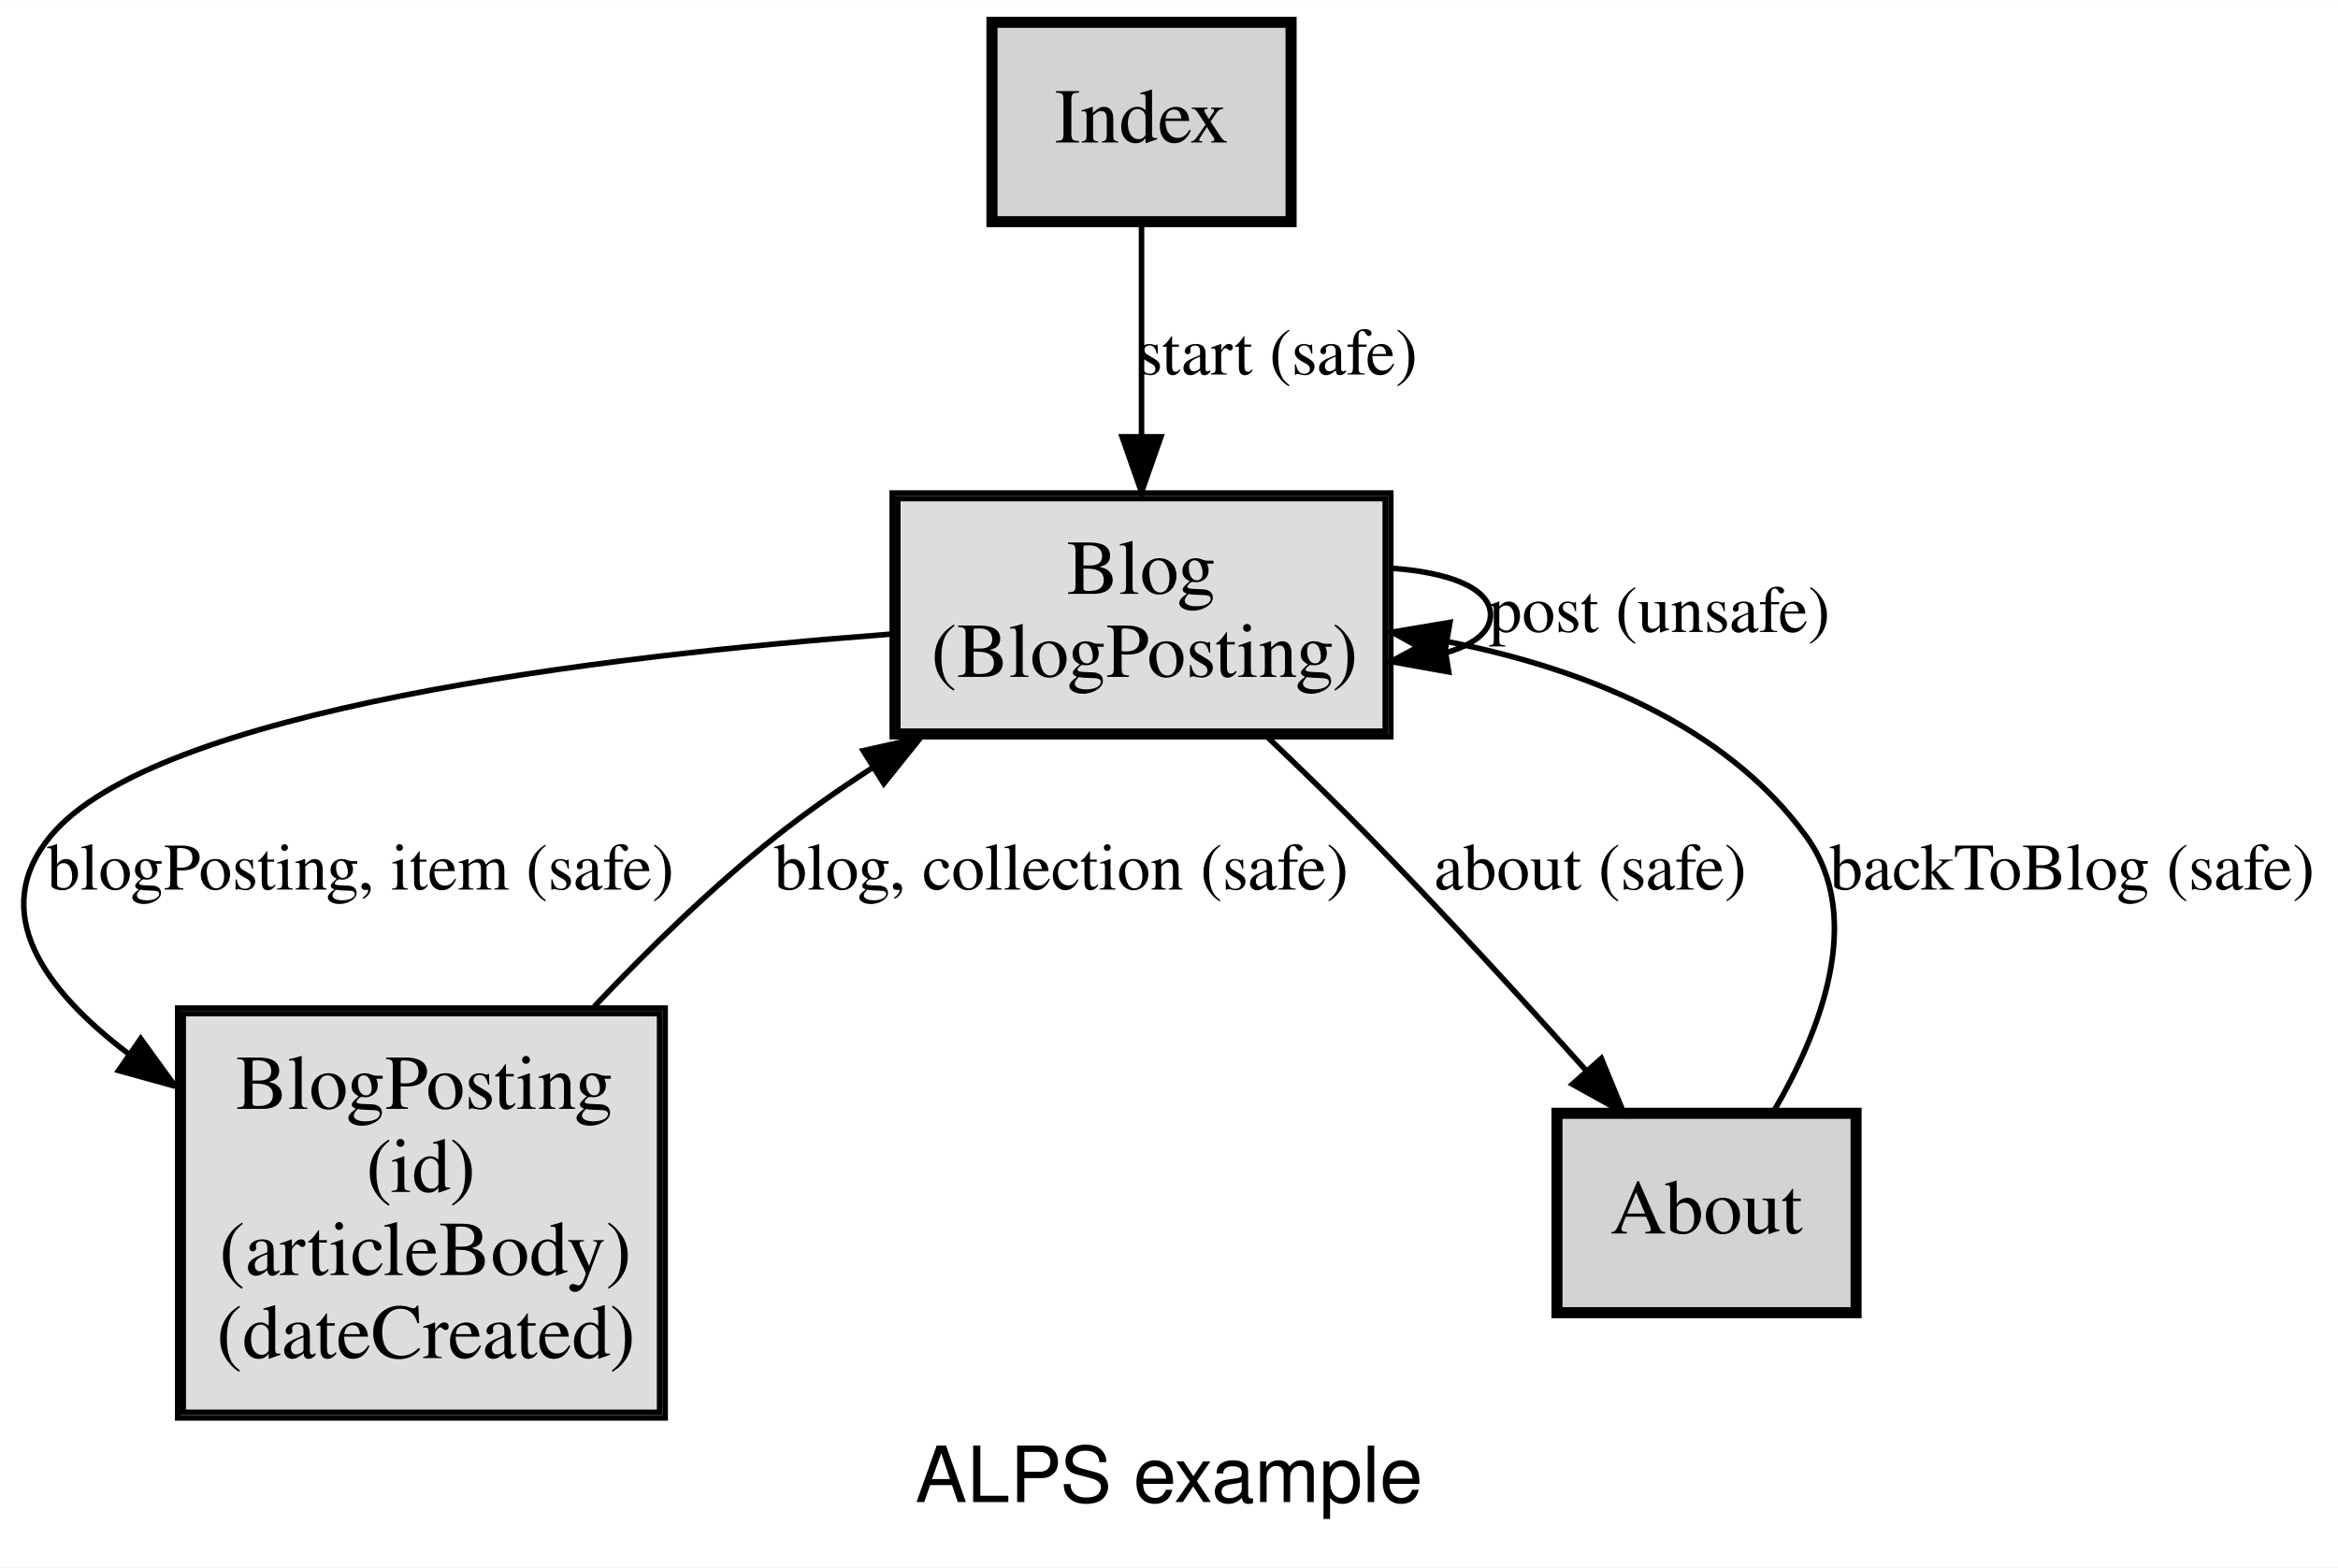
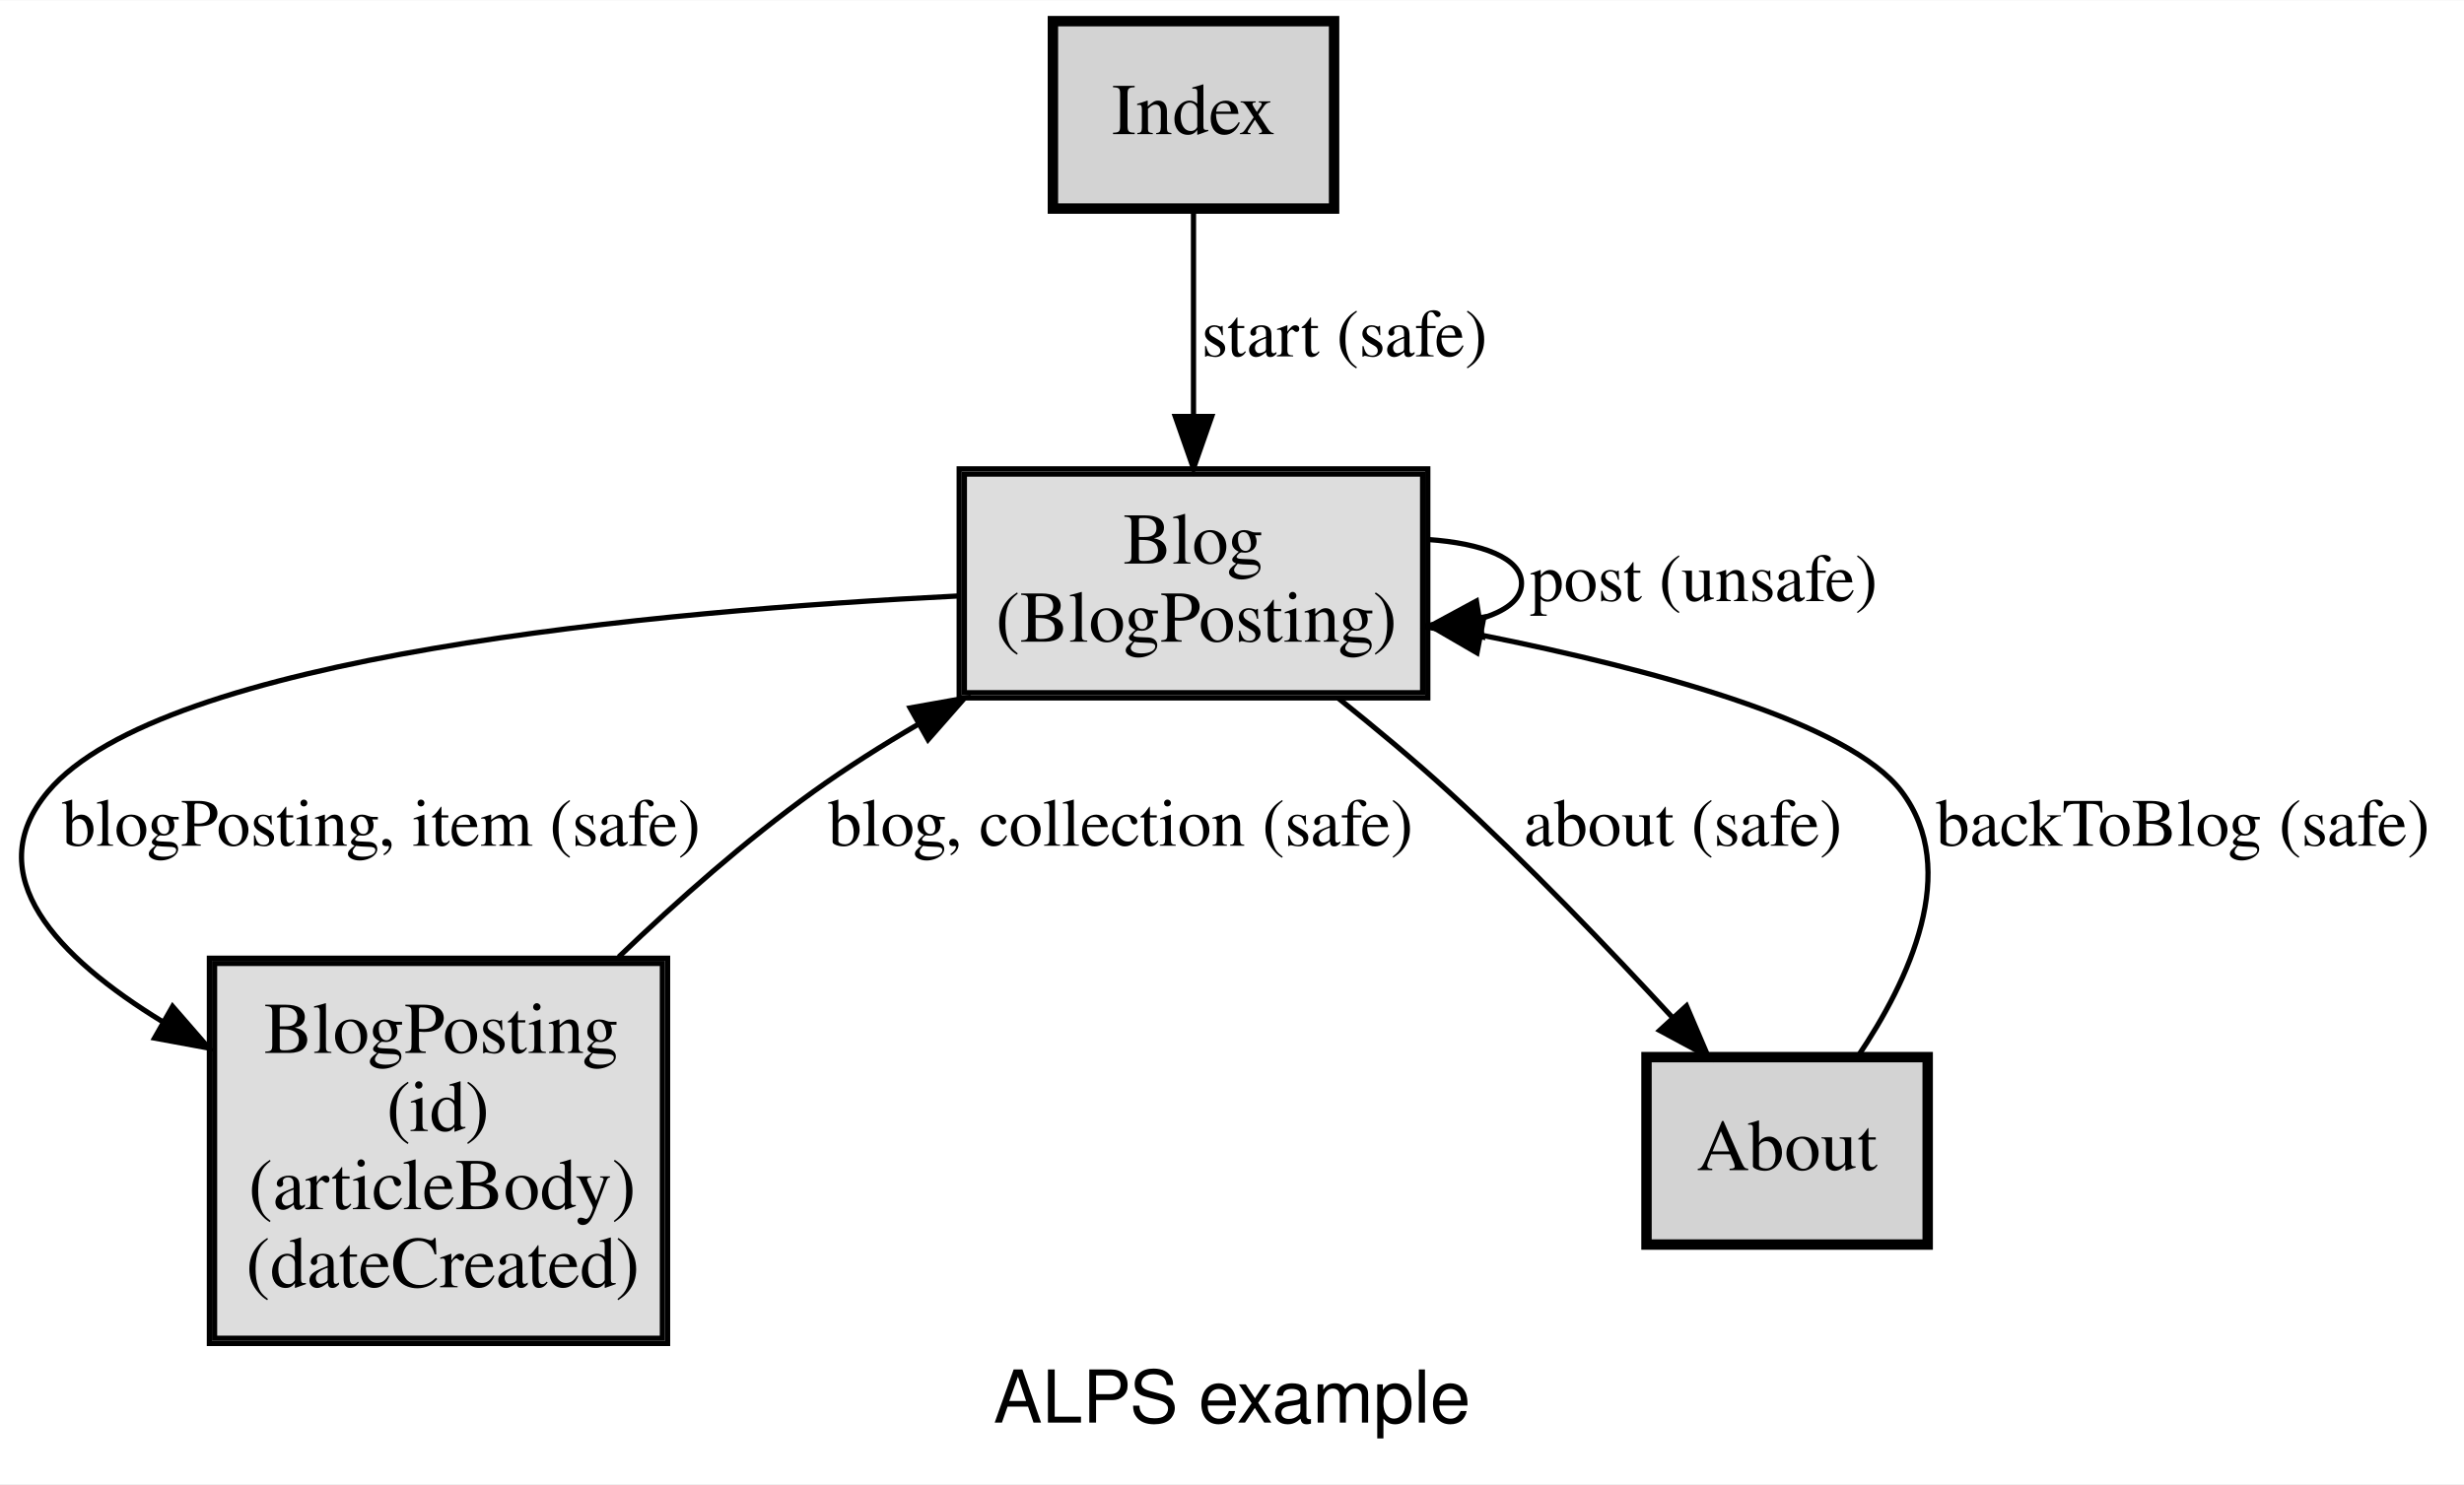
- <svg xmlns="http://www.w3.org/2000/svg" xmlns:xlink="http://www.w3.org/1999/xlink" width="422pt" height="283pt" viewBox="0.00 0.00 422.08 283.00">
-   <g id="graph0" class="graph" transform="scale(1 1) rotate(0) translate(4 279)">
+ <svg xmlns="http://www.w3.org/2000/svg" xmlns:xlink="http://www.w3.org/1999/xlink" width="473pt" height="285pt" viewBox="0.00 0.00 473.21 285.00">
+   <g id="graph0" class="graph" transform="scale(1 1) rotate(0) translate(4 281)">
    <g id="a_graph0">
      <a xlink:href="index.html" xlink:title="ALPS example">
-         <polygon fill="white" stroke="transparent" points="-4,4 -4,-279 418.08,-279 418.08,4 -4,4" />
-         <text text-anchor="middle" x="207.04" y="-7.8" font-family="Helvetica,sans-Serif" font-size="14.00">ALPS example</text>
+         <polygon fill="white" stroke="transparent" points="-4,4 -4,-281 469.21,-281 469.21,4 -4,4" />
+         <text text-anchor="middle" x="232.61" y="-7.8" font-family="Helvetica,sans-Serif" font-size="14.00">ALPS example</text>
      </a>
    </g>
    <g id="node1" class="node">
      <g id="a_node1">
        <a xlink:href="docs/semantic.Blog.html" xlink:title="&lt;TABLE&gt;">
-           <polygon fill="none" stroke="black" points="247.08,-190 157.08,-190 157.08,-146 247.08,-146 247.08,-190" />
-           <polygon fill="#dddddd" stroke="transparent" points="158.08,-147 158.08,-189 246.08,-189 246.08,-147 158.08,-147" />
-           <polygon fill="none" stroke="black" points="158.08,-147 158.08,-189 246.08,-189 246.08,-147 158.08,-147" />
-           <text text-anchor="start" x="188.58" y="-171.8" font-family="Times,serif" font-size="14.00">Blog</text>
-           <text text-anchor="start" x="164.08" y="-156.8" font-family="Times,serif" font-size="14.00">(BlogPosting)</text>
+           <polygon fill="none" stroke="black" points="270.21,-191 180.21,-191 180.21,-147 270.21,-147 270.21,-191" />
+           <polygon fill="#dddddd" stroke="transparent" points="181.21,-148 181.21,-190 269.21,-190 269.21,-148 181.21,-148" />
+           <polygon fill="none" stroke="black" points="181.21,-148 181.21,-190 269.21,-190 269.21,-148 181.21,-148" />
+           <text text-anchor="start" x="211.71" y="-172.8" font-family="Times,serif" font-size="14.00">Blog</text>
+           <text text-anchor="start" x="187.21" y="-157.8" font-family="Times,serif" font-size="14.00">(BlogPosting)</text>
        </a>
      </g>
    </g>
    <g id="edge4" class="edge">
      <g id="a_edge4">
        <a xlink:href="docs/unsafe.post.html" xlink:title="post (unsafe)">
-           <path fill="none" stroke="black" d="M247.1,-176.43C257.47,-175.71 265.08,-172.9 265.08,-168 265.08,-164.86 261.96,-162.58 256.99,-161.16" />
-           <polygon fill="black" stroke="black" points="257.53,-157.7 247.1,-159.57 256.42,-164.61 257.53,-157.7" />
+           <path fill="none" stroke="black" d="M270.23,-177.43C280.6,-176.71 288.21,-173.9 288.21,-169 288.21,-165.86 285.09,-163.58 280.12,-162.16" />
+           <polygon fill="black" stroke="black" points="280.66,-158.7 270.23,-160.57 279.55,-165.61 280.66,-158.7" />
        </a>
      </g>
      <g id="a_edge4-label">
        <a xlink:href="docs/unsafe.post.html" xlink:title="post (unsafe)">
-           <text text-anchor="middle" x="295.58" y="-164.9" font-family="Times,serif" font-size="12.00">post (unsafe)</text>
+           <text text-anchor="middle" x="323.21" y="-165.6" font-family="Times,serif" font-size="13.00">post (unsafe)</text>
        </a>
      </g>
    </g>
    <g id="node2" class="node">
      <g id="a_node2">
        <a xlink:href="docs/semantic.BlogPosting.html" xlink:title="&lt;TABLE&gt;">
-           <polygon fill="none" stroke="black" points="116.08,-97 28.08,-97 28.08,-23 116.08,-23 116.08,-97" />
-           <polygon fill="#dddddd" stroke="transparent" points="29.08,-24 29.08,-96 115.08,-96 115.08,-24 29.08,-24" />
-           <polygon fill="none" stroke="black" points="29.08,-24 29.08,-96 115.08,-96 115.08,-24 29.08,-24" />
-           <text text-anchor="start" x="38.58" y="-78.8" font-family="Times,serif" font-size="14.00">BlogPosting</text>
-           <text text-anchor="start" x="62.08" y="-63.8" font-family="Times,serif" font-size="14.00">(id)</text>
-           <text text-anchor="start" x="35.58" y="-48.8" font-family="Times,serif" font-size="14.00">(articleBody)</text>
-           <text text-anchor="start" x="35.08" y="-33.8" font-family="Times,serif" font-size="14.00">(dateCreated)</text>
+           <polygon fill="none" stroke="black" points="124.21,-97 36.21,-97 36.21,-23 124.21,-23 124.21,-97" />
+           <polygon fill="#dddddd" stroke="transparent" points="37.21,-24 37.21,-96 123.21,-96 123.21,-24 37.21,-24" />
+           <polygon fill="none" stroke="black" points="37.21,-24 37.21,-96 123.21,-96 123.21,-24 37.21,-24" />
+           <text text-anchor="start" x="46.71" y="-78.8" font-family="Times,serif" font-size="14.00">BlogPosting</text>
+           <text text-anchor="start" x="70.21" y="-63.8" font-family="Times,serif" font-size="14.00">(id)</text>
+           <text text-anchor="start" x="43.71" y="-48.8" font-family="Times,serif" font-size="14.00">(articleBody)</text>
+           <text text-anchor="start" x="43.21" y="-33.8" font-family="Times,serif" font-size="14.00">(dateCreated)</text>
        </a>
      </g>
    </g>
    <g id="edge3" class="edge">
      <g id="a_edge3">
        <a xlink:href="docs/safe.blogPosting.html" xlink:title="blogPosting, item (safe)">
-           <path fill="none" stroke="black" d="M156.69,-164.51C104.59,-160.58 23.89,-150.9 5.08,-128 -6.12,-114.36 3.84,-100.39 19.19,-88.75" />
-           <polygon fill="black" stroke="black" points="21.4,-91.47 27.62,-82.89 17.41,-85.72 21.4,-91.47" />
+           <path fill="none" stroke="black" d="M180.12,-166.59C122.36,-163.73 27.08,-155.08 5.21,-129 -8.23,-112.97 7.04,-97.15 27.22,-84.81" />
+           <polygon fill="black" stroke="black" points="29.15,-87.74 36.1,-79.74 25.68,-81.66 29.15,-87.74" />
        </a>
      </g>
      <g id="a_edge3-label">
        <a xlink:href="docs/safe.blogPosting.html" xlink:title="blogPosting, item (safe)">
-           <text text-anchor="middle" x="61.08" y="-118.4" font-family="Times,serif" font-size="12.00">blogPosting, item (safe)</text>
+           <text text-anchor="middle" x="69.21" y="-118.6" font-family="Times,serif" font-size="13.00">blogPosting, item (safe)</text>
        </a>
      </g>
    </g>
    <g id="node4" class="node">
      <g id="a_node4">
        <a xlink:href="docs/semantic.About.html" xlink:title="About">
-           <polygon fill="lightgrey" stroke="black" stroke-width="2" points="331.08,-78 277.08,-78 277.08,-42 331.08,-42 331.08,-78" />
-           <text text-anchor="middle" x="304.08" y="-56.3" font-family="Times,serif" font-size="14.00">About</text>
+           <polygon fill="lightgrey" stroke="black" stroke-width="2" points="366.21,-78 312.21,-78 312.21,-42 366.21,-42 366.21,-78" />
+           <text text-anchor="middle" x="339.21" y="-56.3" font-family="Times,serif" font-size="14.00">About</text>
        </a>
      </g>
    </g>
    <g id="edge5" class="edge">
      <g id="a_edge5">
        <a xlink:href="docs/safe.about.html" xlink:title="about (safe)">
-           <path fill="none" stroke="black" d="M224.92,-145.83C230.91,-140.13 237.31,-133.9 243.08,-128 256.48,-114.31 270.92,-98.49 282.4,-85.66" />
-           <polygon fill="black" stroke="black" points="285.09,-87.9 289.12,-78.11 279.86,-83.25 285.09,-87.9" />
+           <path fill="none" stroke="black" d="M252.97,-146.98C260.05,-141.32 267.55,-135.09 274.21,-129 289.23,-115.28 305.02,-98.82 317.28,-85.52" />
+           <polygon fill="black" stroke="black" points="319.89,-87.85 324.05,-78.11 314.73,-83.13 319.89,-87.85" />
        </a>
      </g>
      <g id="a_edge5-label">
        <a xlink:href="docs/safe.about.html" xlink:title="about (safe)">
-           <text text-anchor="middle" x="283.08" y="-118.4" font-family="Times,serif" font-size="12.00">about (safe)</text>
+           <text text-anchor="middle" x="319.21" y="-118.6" font-family="Times,serif" font-size="13.00">about (safe)</text>
        </a>
      </g>
    </g>
    <g id="edge6" class="edge">
      <g id="a_edge6">
        <a xlink:href="docs/safe.blog.html" xlink:title="blog, collection (safe)">
-           <path fill="none" stroke="black" d="M103.28,-97.28C113.22,-107.8 124.62,-118.9 136.08,-128 141.48,-132.28 147.38,-136.42 153.38,-140.31" />
-           <polygon fill="black" stroke="black" points="151.84,-143.48 162.18,-145.81 155.55,-137.54 151.84,-143.48" />
+           <path fill="none" stroke="black" d="M114.82,-97.24C126.18,-108.13 139.23,-119.66 152.21,-129 158.53,-133.54 165.43,-137.91 172.4,-141.97" />
+           <polygon fill="black" stroke="black" points="170.79,-145.08 181.22,-146.94 174.23,-138.98 170.79,-145.08" />
        </a>
      </g>
      <g id="a_edge6-label">
        <a xlink:href="docs/safe.blog.html" xlink:title="blog, collection (safe)">
-           <text text-anchor="middle" x="187.58" y="-118.4" font-family="Times,serif" font-size="12.00">blog, collection (safe)</text>
+           <text text-anchor="middle" x="211.21" y="-118.6" font-family="Times,serif" font-size="13.00">blog, collection (safe)</text>
        </a>
      </g>
    </g>
    <g id="node3" class="node">
      <g id="a_node3">
        <a xlink:href="docs/semantic.Index.html" xlink:title="Index">
-           <polygon fill="lightgrey" stroke="black" stroke-width="2" points="229.08,-275 175.08,-275 175.08,-239 229.08,-239 229.08,-275" />
-           <text text-anchor="middle" x="202.08" y="-253.3" font-family="Times,serif" font-size="14.00">Index</text>
+           <polygon fill="lightgrey" stroke="black" stroke-width="2" points="252.21,-277 198.21,-277 198.21,-241 252.21,-241 252.21,-277" />
+           <text text-anchor="middle" x="225.21" y="-255.3" font-family="Times,serif" font-size="14.00">Index</text>
        </a>
      </g>
    </g>
    <g id="edge1" class="edge">
      <g id="a_edge1">
        <a xlink:href="docs/safe.start.html" xlink:title="start (safe)">
-           <path fill="none" stroke="black" d="M202.08,-238.81C202.08,-227.9 202.08,-213.45 202.08,-200.53" />
-           <polygon fill="black" stroke="black" points="205.58,-200.15 202.08,-190.15 198.58,-200.15 205.58,-200.15" />
+           <path fill="none" stroke="black" d="M225.21,-240.61C225.21,-229.39 225.21,-214.46 225.21,-201.23" />
+           <polygon fill="black" stroke="black" points="228.71,-201.07 225.21,-191.07 221.71,-201.07 228.71,-201.07" />
        </a>
      </g>
      <g id="a_edge1-label">
        <a xlink:href="docs/safe.start.html" xlink:title="start (safe)">
-           <text text-anchor="middle" x="226.58" y="-211.4" font-family="Times,serif" font-size="12.00">start (safe)</text>
+           <text text-anchor="middle" x="254.21" y="-212.6" font-family="Times,serif" font-size="13.00">start (safe)</text>
        </a>
      </g>
    </g>
    <g id="edge2" class="edge">
      <g id="a_edge2">
        <a xlink:href="docs/safe.backToBlog.html" xlink:title="backToBlog (safe)">
-           <path fill="none" stroke="black" d="M316.08,-78.14C324.59,-92.62 332.77,-113.29 322.08,-128 307.21,-148.47 281.33,-158.41 257.41,-163.15" />
-           <polygon fill="black" stroke="black" points="256.57,-159.74 247.31,-164.88 257.76,-166.64 256.57,-159.74" />
+           <path fill="none" stroke="black" d="M352.77,-78.09C362.68,-92.79 372.56,-113.94 361.21,-129 351.2,-142.29 313.69,-152.44 280.6,-159.04" />
+           <polygon fill="black" stroke="black" points="279.66,-155.66 270.5,-160.98 280.98,-162.53 279.66,-155.66" />
        </a>
      </g>
      <g id="a_edge2-label">
        <a xlink:href="docs/safe.backToBlog.html" xlink:title="backToBlog (safe)">
-           <text text-anchor="middle" x="370.08" y="-118.4" font-family="Times,serif" font-size="12.00">backToBlog (safe)</text>
+           <text text-anchor="middle" x="415.21" y="-118.6" font-family="Times,serif" font-size="13.00">backToBlog (safe)</text>
        </a>
      </g>
    </g>
  </g>
</svg>
